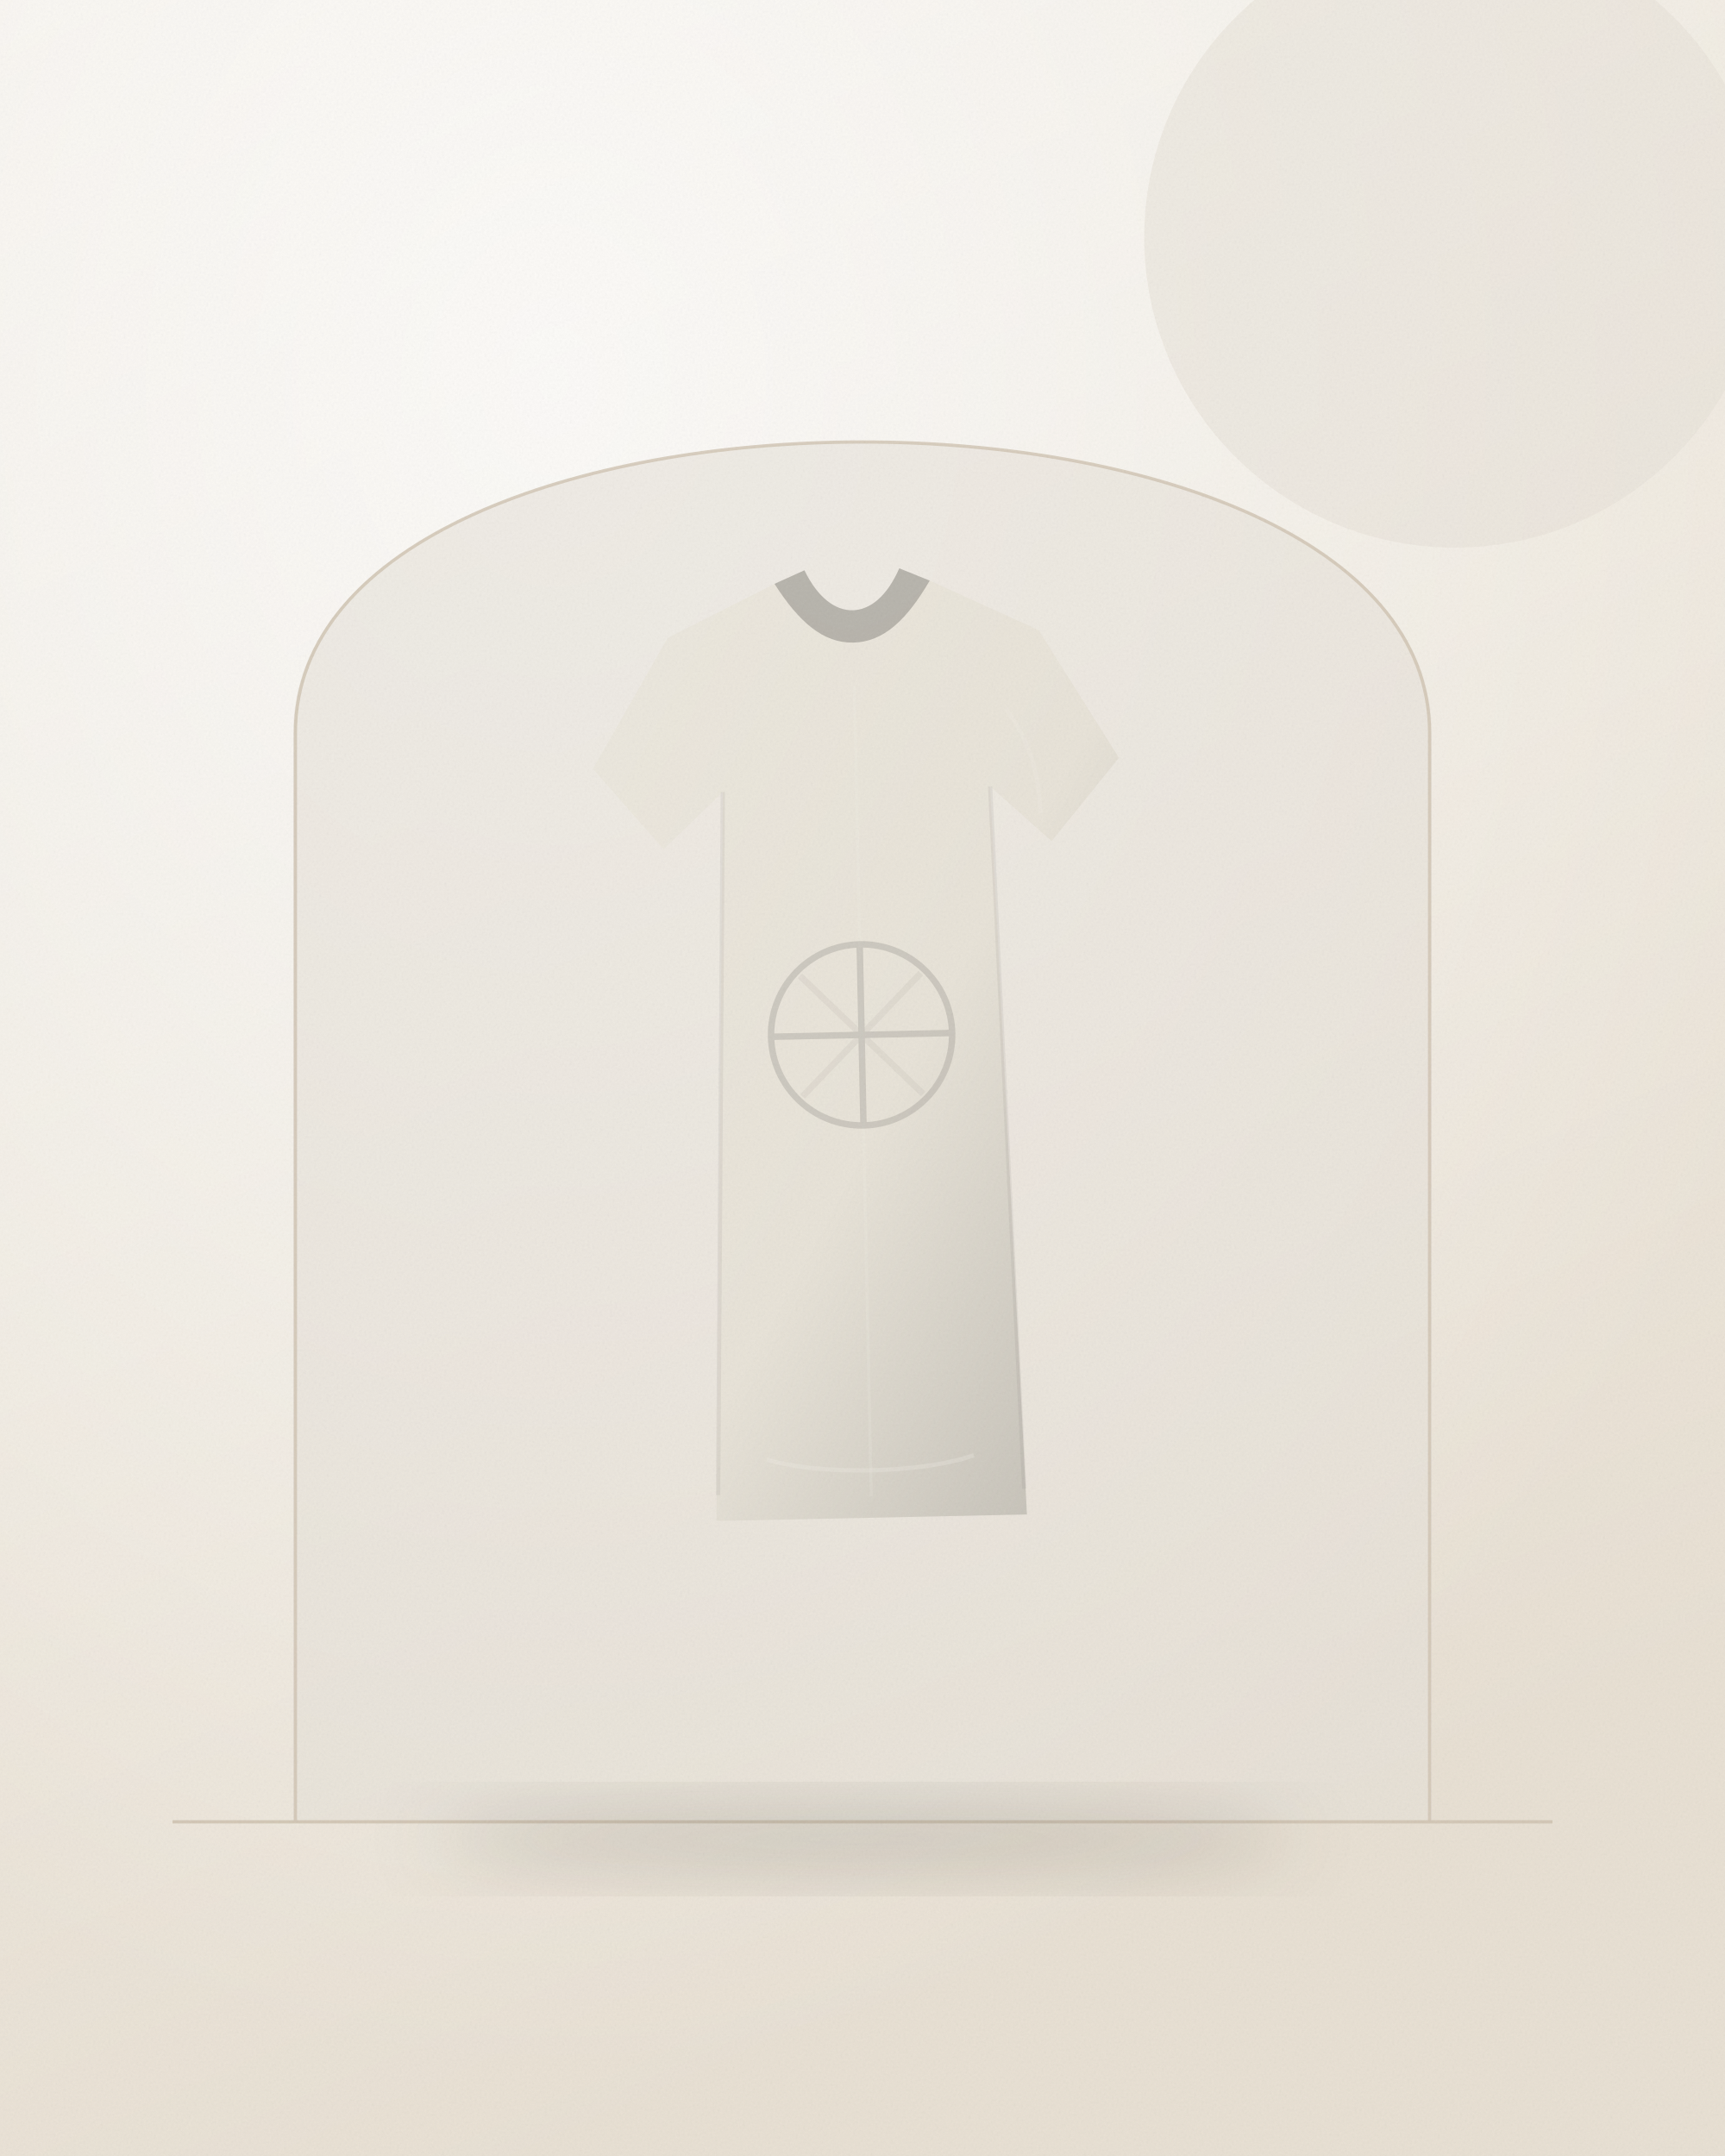
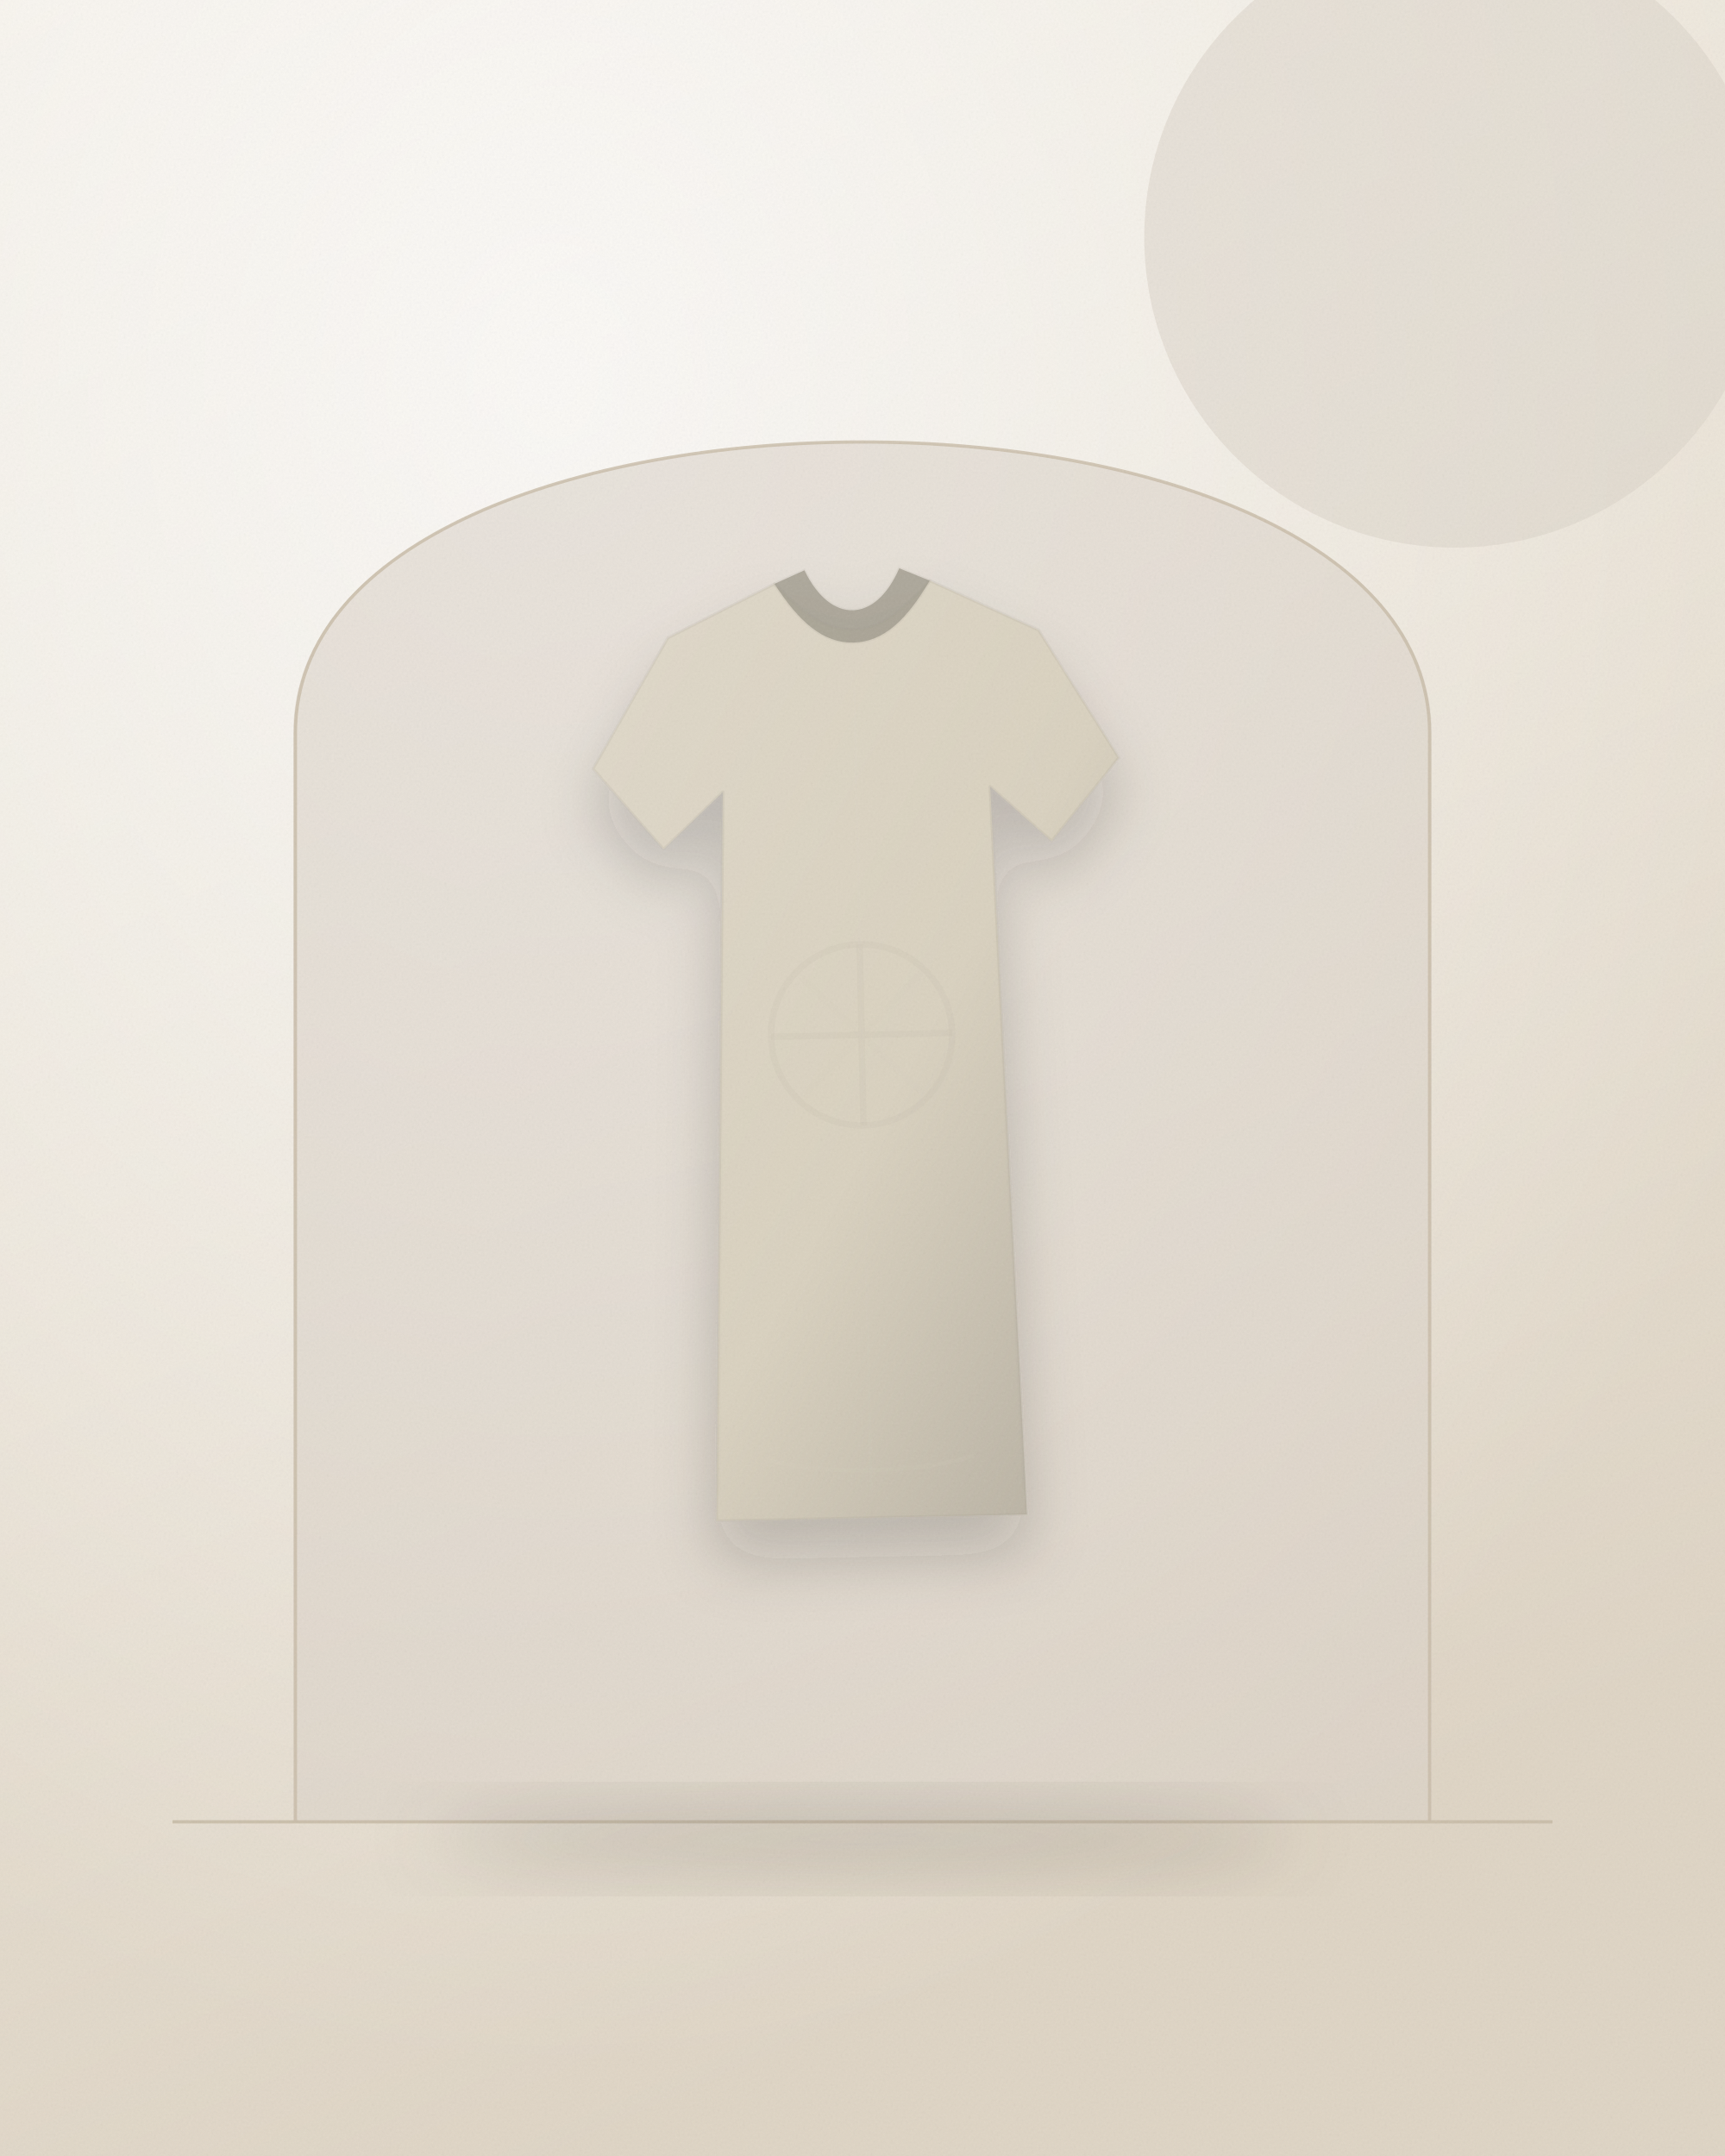
<svg xmlns="http://www.w3.org/2000/svg" viewBox="0 0 800 1000" width="800" height="1000" role="img">
  <defs>
    <linearGradient id="bg" x1="0" y1="0" x2="0.35" y2="1">
-       <stop offset="0" stop-color="#f5f1e9" />
-       <stop offset="1" stop-color="#e7dfd2" />
+       <stop offset="0" stop-color="#f3eee4" />
+       <stop offset="1" stop-color="#ded4c4" />
    </linearGradient>
    <radialGradient id="glow" cx="32%" cy="18%" r="78%">
      <stop offset="0" stop-color="#ffffff" stop-opacity="0.72" />
      <stop offset="1" stop-color="#ffffff" stop-opacity="0" />
    </radialGradient>
    <linearGradient id="body" x1="0" y1="0" x2="1" y2="1">
-       <stop offset="0" stop-color="#ebe7dd" />
-       <stop offset="0.55" stop-color="#e7e2d7" />
-       <stop offset="1" stop-color="#bdb9b0" />
+       <stop offset="0" stop-color="#dfd8c9" />
+       <stop offset="0.55" stop-color="#d9d1bf" />
+       <stop offset="1" stop-color="#b2ab9d" />
    </linearGradient>
    <linearGradient id="bodySoft" x1="0" y1="0" x2="1" y2="0.7">
-       <stop offset="0" stop-color="#efece5" />
-       <stop offset="1" stop-color="#e7e2d7" />
+       <stop offset="0" stop-color="#e6e1d5" />
+       <stop offset="1" stop-color="#d9d1bf" />
    </linearGradient>
    <linearGradient id="metal" x1="0" y1="0" x2="1" y2="1">
      <stop offset="0" stop-color="#f3eee2" />
      <stop offset="0.35" stop-color="#cdbfa6" />
      <stop offset="0.62" stop-color="#f8f3e8" />
      <stop offset="1" stop-color="#9d8b70" />
    </linearGradient>
    <filter id="grain">
      <feTurbulence type="fractalNoise" baseFrequency="0.86" numOctaves="2" stitchTiles="stitch" />
      <feColorMatrix type="saturate" values="0" />
      <feComponentTransfer>
        <feFuncA type="linear" slope="0.11" />
      </feComponentTransfer>
    </filter>
+     <filter id="objectShadow" x="-30%" y="-30%" width="160%" height="170%">
+       <feDropShadow dx="0" dy="18" stdDeviation="14" flood-color="#2f2a24" flood-opacity="0.2" />
+     </filter>
    <filter id="blur">
      <feGaussianBlur stdDeviation="18" />
    </filter>
    <filter id="soft">
      <feGaussianBlur stdDeviation="4" />
    </filter>
  </defs>
  <rect width="800" height="1000" fill="url(#bg)" />
  <rect width="800" height="1000" fill="url(#glow)" />
-   <circle cx="674.661" cy="110" r="144" fill="#e6e0d7" opacity="0.55" />
-   <path d="M 136 845 L 136 340 C 136 160 664 160 664 340 L 664 845 Z" fill="#e6e0d7" opacity="0.58" />
-   <path d="M 137 845 L 137 340 C 137 160 663 160 663 340 L 663 845" fill="none" stroke="#cfc3b1" stroke-width="1.5" opacity="0.8" />
-   <line x1="80" y1="845" x2="720" y2="845" stroke="#cfc3b1" stroke-width="1.5" opacity="0.9" />
+   <circle cx="674.661" cy="110" r="144" fill="#dbd3c8" opacity="0.55" />
+   <path d="M 136 845 L 136 340 C 136 160 664 160 664 340 L 664 845 Z" fill="#dbd3c8" opacity="0.58" />
+   <path d="M 137 845 L 137 340 C 137 160 663 160 663 340 L 663 845" fill="none" stroke="#c8bba7" stroke-width="1.5" opacity="0.8" />
+   <line x1="80" y1="845" x2="720" y2="845" stroke="#c8bba7" stroke-width="1.5" opacity="0.9" />
  <ellipse cx="400" cy="853" rx="200" ry="22" fill="#2f2a24" opacity="0.14" filter="url(#blur)" />
-   <g transform="translate(400 500) scale(1 1) translate(-400 -500)">
+   <g transform="translate(400 500) scale(1 1) translate(-400 -500)" filter="url(#objectShadow)" stroke="#9e998b" stroke-opacity="0.16" stroke-width="1.4" stroke-linejoin="round">
    <g transform="translate(400 500) rotate(-1.2) scale(1) translate(-400 -500)">
      <g>
        <path d="M314 294 L364 270 C377 284 387 292 400 292 C413 292 423 284 436 270 L486 294 L522 354 L490 392 L462 366 L472 704 L328 704 L338 366 L310 392 L278 354 Z" fill="url(#body)" />
-         <path d="M364 270 C375 288 386 298 400 298 C414 298 425 288 436 270 L422 264 C416 277 408 283 400 283 C392 283 384 277 378 264Z" fill="#a9a59d" opacity="0.8" />
-         <path d="M400 318 L400 694" stroke="#efece5" stroke-width="1.4" opacity="0.18" />
-         <path d="M338 366 L329 692 M462 366 L471 692" stroke="#7d7a74" stroke-width="2" opacity="0.12" />
-         <g fill="none" stroke="#a9a59d" stroke-width="3" opacity="0.45">
+         <path d="M364 270 C375 288 386 298 400 298 C414 298 425 288 436 270 L422 264 C416 277 408 283 400 283 C392 283 384 277 378 264Z" fill="#9e998b" opacity="0.8" />
+         <path d="M400 318 L400 694" stroke="#e6e1d5" stroke-width="1.4" opacity="0.18" />
+         <path d="M338 366 L329 692 M462 366 L471 692" stroke="#757167" stroke-width="2" opacity="0.12" />
+         <g fill="none" stroke="#9e998b" stroke-width="3" opacity="0.45">
          <circle cx="400" cy="480" r="42" />
          <path d="M400 438 L400 522 M358 480 L442 480" />
          <path d="M372 452 L428 508 M428 452 L372 508" opacity="0.35" />
        </g>
-         <path d="M352 676 C376 684 424 684 448 676" fill="none" stroke="#efece5" stroke-width="2" opacity="0.28" />
-         <path d="M470 330 C480 344 485 360 485 379" fill="none" stroke="#efece5" stroke-width="2" opacity="0.2" />
+         <path d="M352 676 C376 684 424 684 448 676" fill="none" stroke="#e6e1d5" stroke-width="2" opacity="0.28" />
+         <path d="M470 330 C480 344 485 360 485 379" fill="none" stroke="#e6e1d5" stroke-width="2" opacity="0.2" />
      </g>
    </g>
  </g>
  <rect width="800" height="1000" filter="url(#grain)" opacity="0.72" />
</svg>
